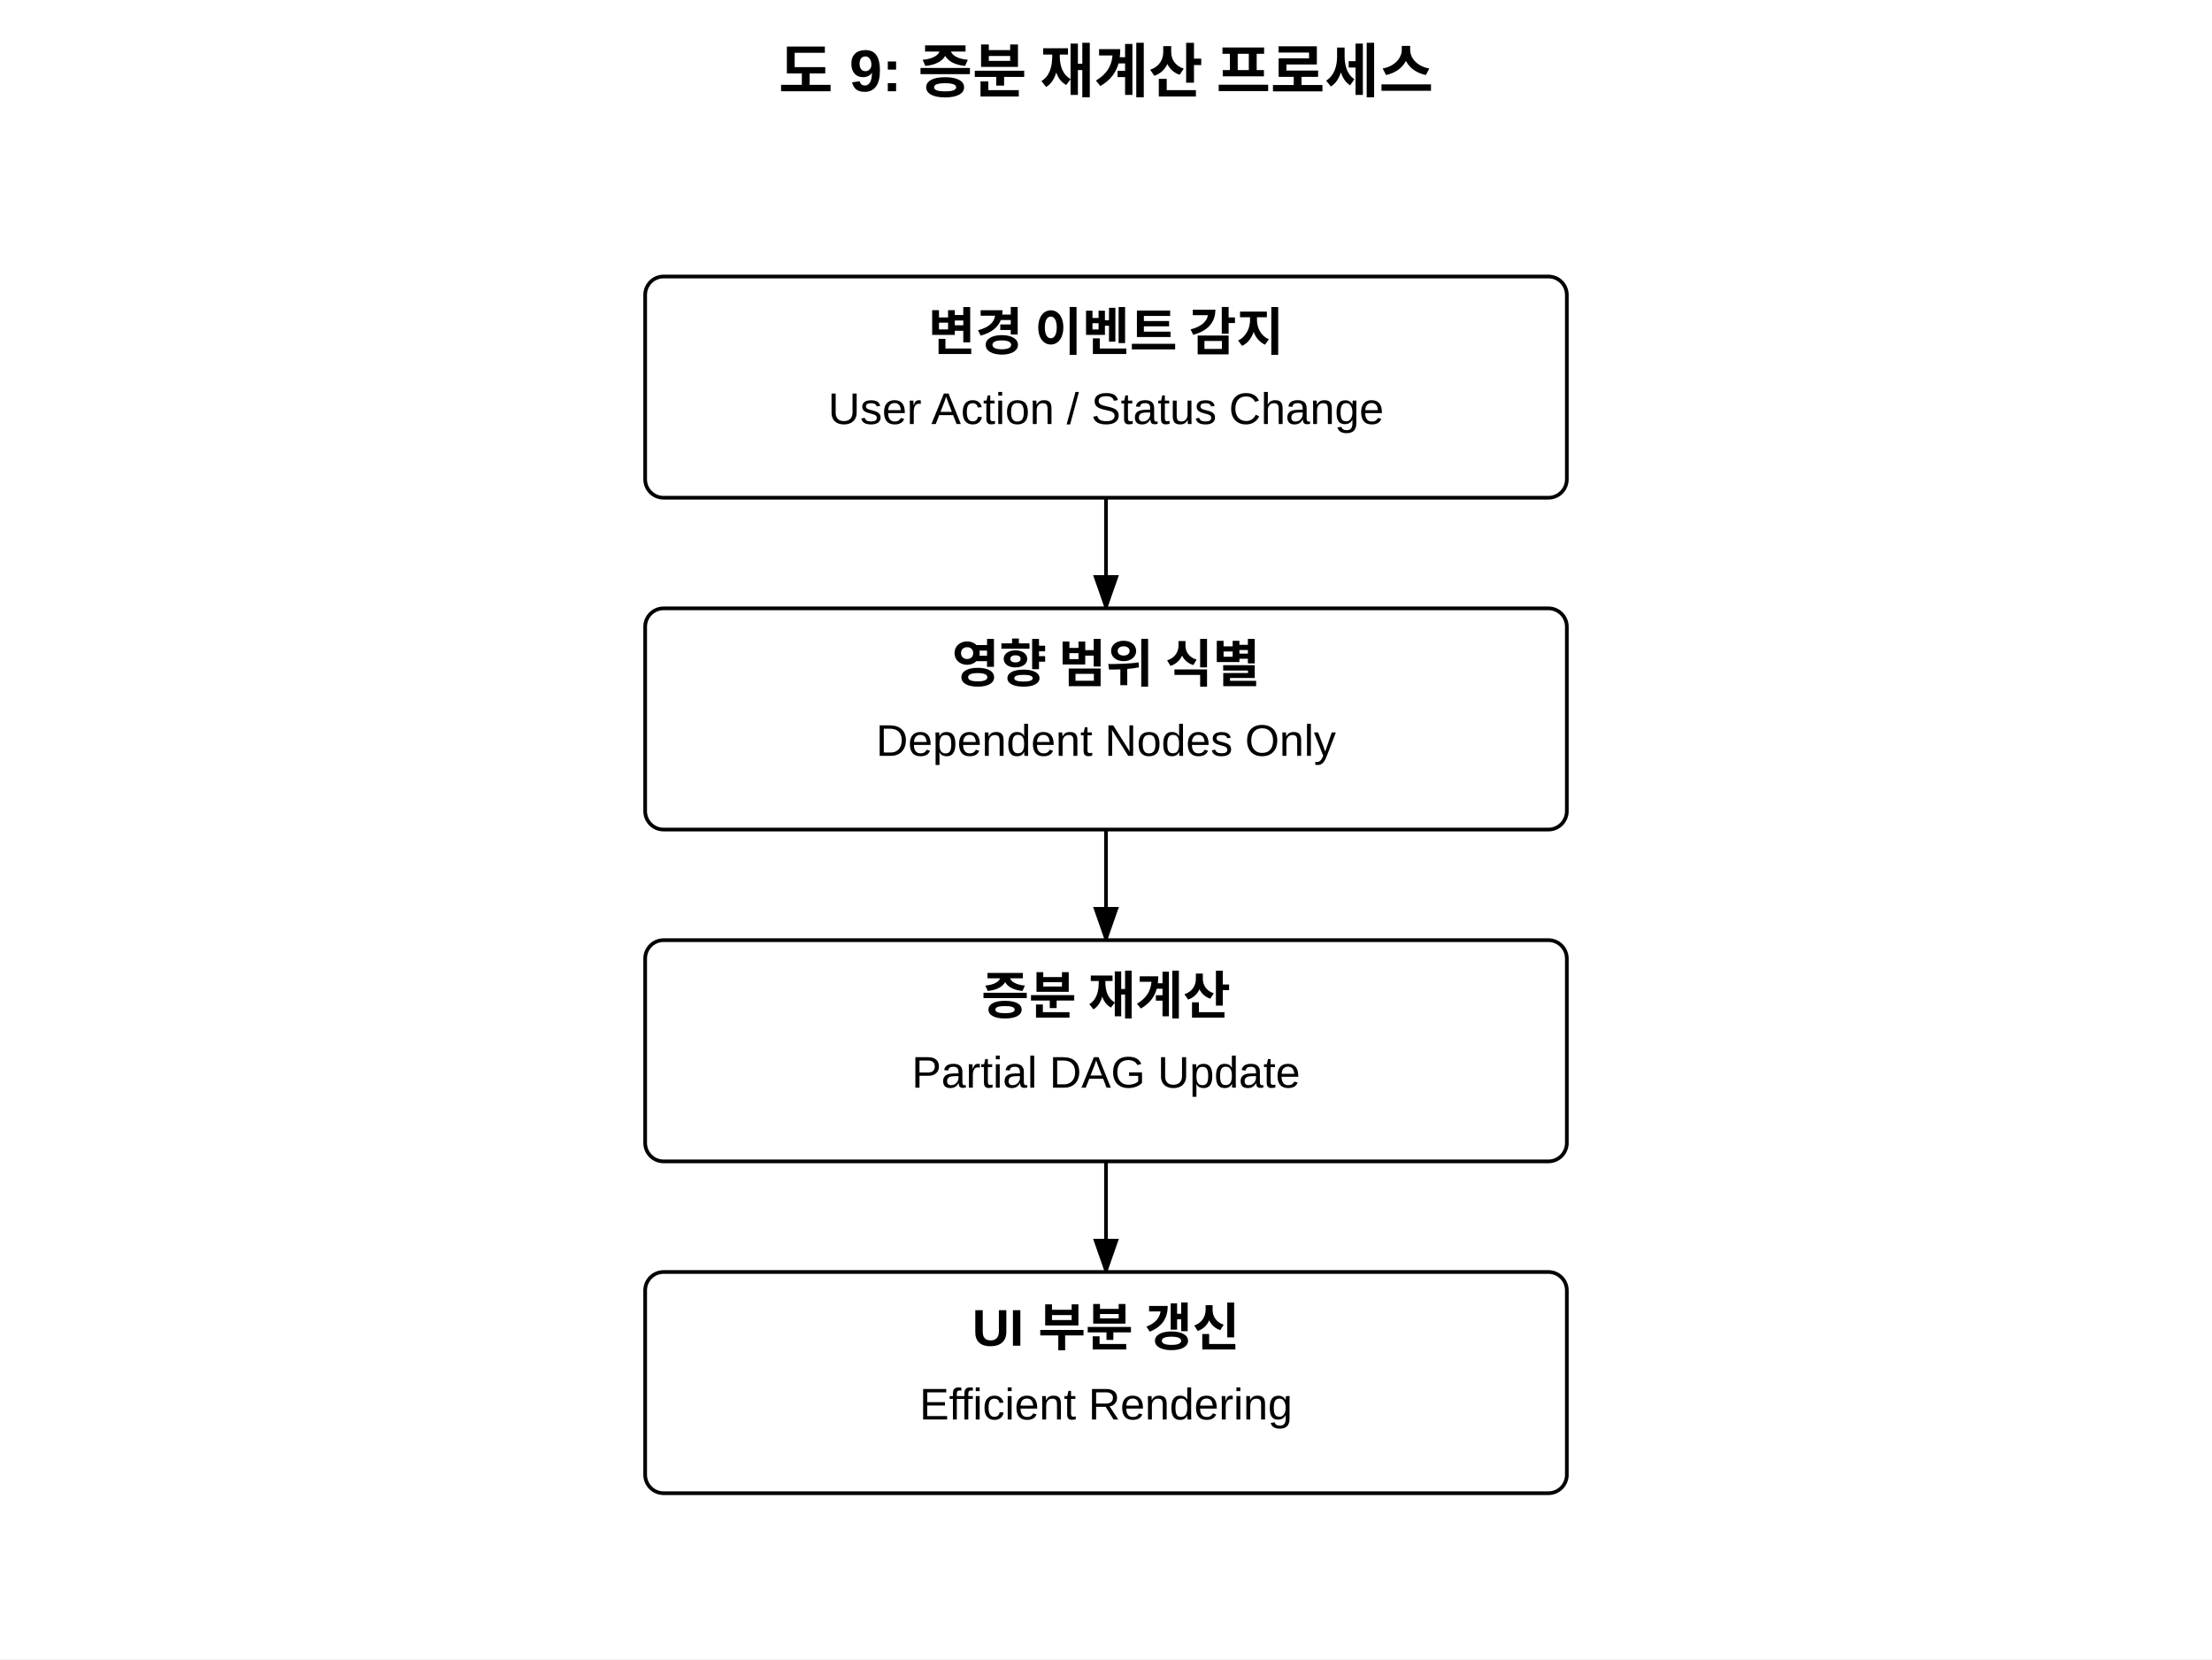
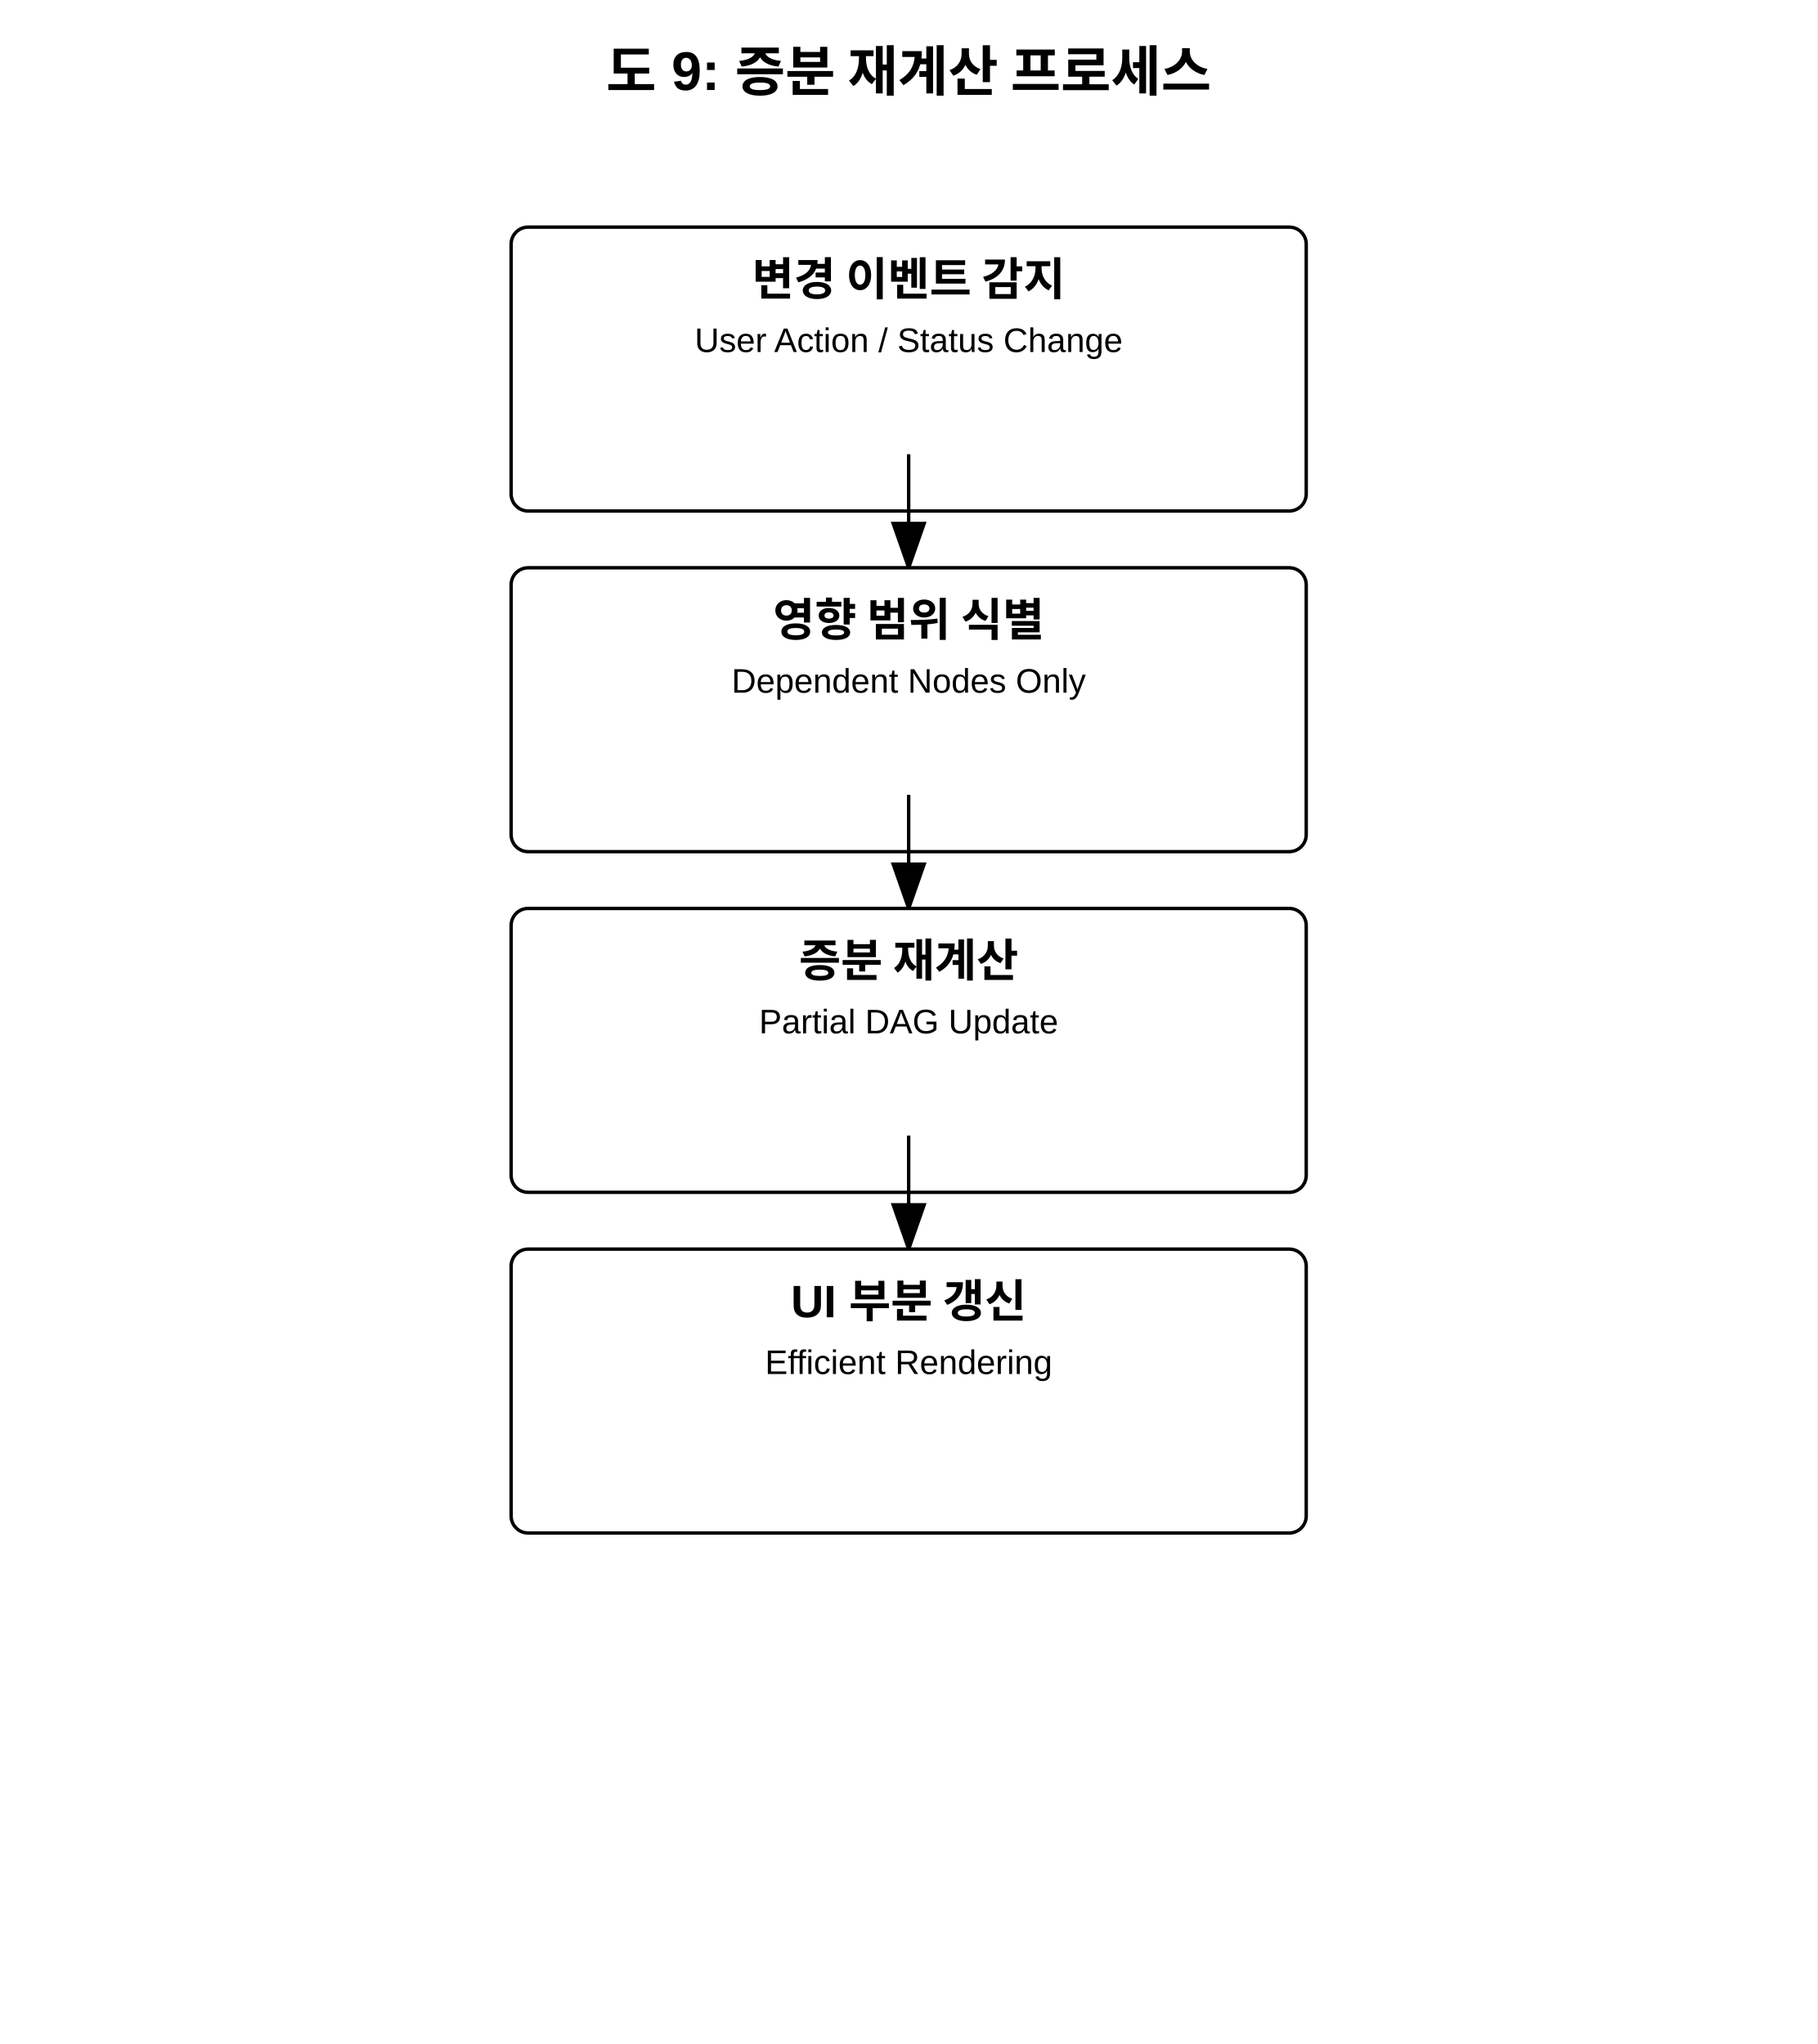
- <svg xmlns="http://www.w3.org/2000/svg" width="1200" height="900" viewBox="0 0 1200 900">
+ <svg xmlns="http://www.w3.org/2000/svg" width="1600" height="1800" viewBox="0 0 1600 1800">
  <rect width="100%" height="100%" fill="white" />
  <defs>
-     <marker id="arrowhead" markerWidth="10" markerHeight="7" refX="9" refY="3.5" orient="auto">
-       <polygon points="0 0, 10 3.5, 0 7" fill="black" />
+     <marker id="arrowhead" markerWidth="15" markerHeight="10.5" refX="13.5" refY="5.25" orient="auto">
+       <polygon points="0 0, 15 5.25, 0 10.5" fill="black" />
    </marker>
  </defs>
-   <text x="600" y="50" text-anchor="middle" font-family="Malgun Gothic, AppleGothic, Dotum, Arial, sans-serif" font-size="32" font-weight="bold">도 9: 증분 재계산 프로세스</text>
-   <rect x="350" y="150" width="500" height="120" fill="white" stroke="black" stroke-width="2" rx="10" />
-   <text x="600.0" y="190" text-anchor="middle" font-family="Malgun Gothic, AppleGothic, Dotum, Arial, sans-serif" font-size="28" font-weight="bold">변경 이벤트 감지</text>
-   <text x="600.0" y="230" text-anchor="middle" font-family="Malgun Gothic, AppleGothic, Dotum, Arial, sans-serif" font-size="24" font-weight="normal">User Action / Status Change</text>
-   <line x1="600" y1="270" x2="600" y2="330" stroke="black" stroke-width="2" marker-end="url(#arrowhead)" />
-   <rect x="350" y="330" width="500" height="120" fill="white" stroke="black" stroke-width="2" rx="10" />
-   <text x="600.0" y="370" text-anchor="middle" font-family="Malgun Gothic, AppleGothic, Dotum, Arial, sans-serif" font-size="28" font-weight="bold">영향 범위 식별</text>
-   <text x="600.0" y="410" text-anchor="middle" font-family="Malgun Gothic, AppleGothic, Dotum, Arial, sans-serif" font-size="24" font-weight="normal">Dependent Nodes Only</text>
-   <line x1="600" y1="450" x2="600" y2="510" stroke="black" stroke-width="2" marker-end="url(#arrowhead)" />
-   <rect x="350" y="510" width="500" height="120" fill="white" stroke="black" stroke-width="2" rx="10" />
-   <text x="600.0" y="550" text-anchor="middle" font-family="Malgun Gothic, AppleGothic, Dotum, Arial, sans-serif" font-size="28" font-weight="bold">증분 재계산</text>
-   <text x="600.0" y="590" text-anchor="middle" font-family="Malgun Gothic, AppleGothic, Dotum, Arial, sans-serif" font-size="24" font-weight="normal">Partial DAG Update</text>
-   <line x1="600" y1="630" x2="600" y2="690" stroke="black" stroke-width="2" marker-end="url(#arrowhead)" />
-   <rect x="350" y="690" width="500" height="120" fill="white" stroke="black" stroke-width="2" rx="10" />
-   <text x="600.0" y="730" text-anchor="middle" font-family="Malgun Gothic, AppleGothic, Dotum, Arial, sans-serif" font-size="28" font-weight="bold">UI 부분 갱신</text>
-   <text x="600.0" y="770" text-anchor="middle" font-family="Malgun Gothic, AppleGothic, Dotum, Arial, sans-serif" font-size="24" font-weight="normal">Efficient Rendering</text>
+   <text x="800" y="80" text-anchor="middle" font-family="Malgun Gothic, AppleGothic, Dotum, Arial, sans-serif" font-size="48" font-weight="bold">도 9: 증분 재계산 프로세스</text>
+   <rect x="450" y="200" width="700" height="250" fill="white" stroke="black" stroke-width="3" rx="15" />
+   <text x="800.0" y="260" text-anchor="middle" font-family="Malgun Gothic, AppleGothic, Dotum, Arial, sans-serif" font-size="40" font-weight="bold">변경 이벤트 감지</text>
+   <text x="800.0" y="310" text-anchor="middle" font-family="Malgun Gothic, AppleGothic, Dotum, Arial, sans-serif" font-size="30" font-weight="normal">User Action / Status Change</text>
+   <line x1="800" y1="400" x2="800" y2="500" stroke="black" stroke-width="3" marker-end="url(#arrowhead)" />
+   <rect x="450" y="500" width="700" height="250" fill="white" stroke="black" stroke-width="3" rx="15" />
+   <text x="800.0" y="560" text-anchor="middle" font-family="Malgun Gothic, AppleGothic, Dotum, Arial, sans-serif" font-size="40" font-weight="bold">영향 범위 식별</text>
+   <text x="800.0" y="610" text-anchor="middle" font-family="Malgun Gothic, AppleGothic, Dotum, Arial, sans-serif" font-size="30" font-weight="normal">Dependent Nodes Only</text>
+   <line x1="800" y1="700" x2="800" y2="800" stroke="black" stroke-width="3" marker-end="url(#arrowhead)" />
+   <rect x="450" y="800" width="700" height="250" fill="white" stroke="black" stroke-width="3" rx="15" />
+   <text x="800.0" y="860" text-anchor="middle" font-family="Malgun Gothic, AppleGothic, Dotum, Arial, sans-serif" font-size="40" font-weight="bold">증분 재계산</text>
+   <text x="800.0" y="910" text-anchor="middle" font-family="Malgun Gothic, AppleGothic, Dotum, Arial, sans-serif" font-size="30" font-weight="normal">Partial DAG Update</text>
+   <line x1="800" y1="1000" x2="800" y2="1100" stroke="black" stroke-width="3" marker-end="url(#arrowhead)" />
+   <rect x="450" y="1100" width="700" height="250" fill="white" stroke="black" stroke-width="3" rx="15" />
+   <text x="800.0" y="1160" text-anchor="middle" font-family="Malgun Gothic, AppleGothic, Dotum, Arial, sans-serif" font-size="40" font-weight="bold">UI 부분 갱신</text>
+   <text x="800.0" y="1210" text-anchor="middle" font-family="Malgun Gothic, AppleGothic, Dotum, Arial, sans-serif" font-size="30" font-weight="normal">Efficient Rendering</text>
</svg>
